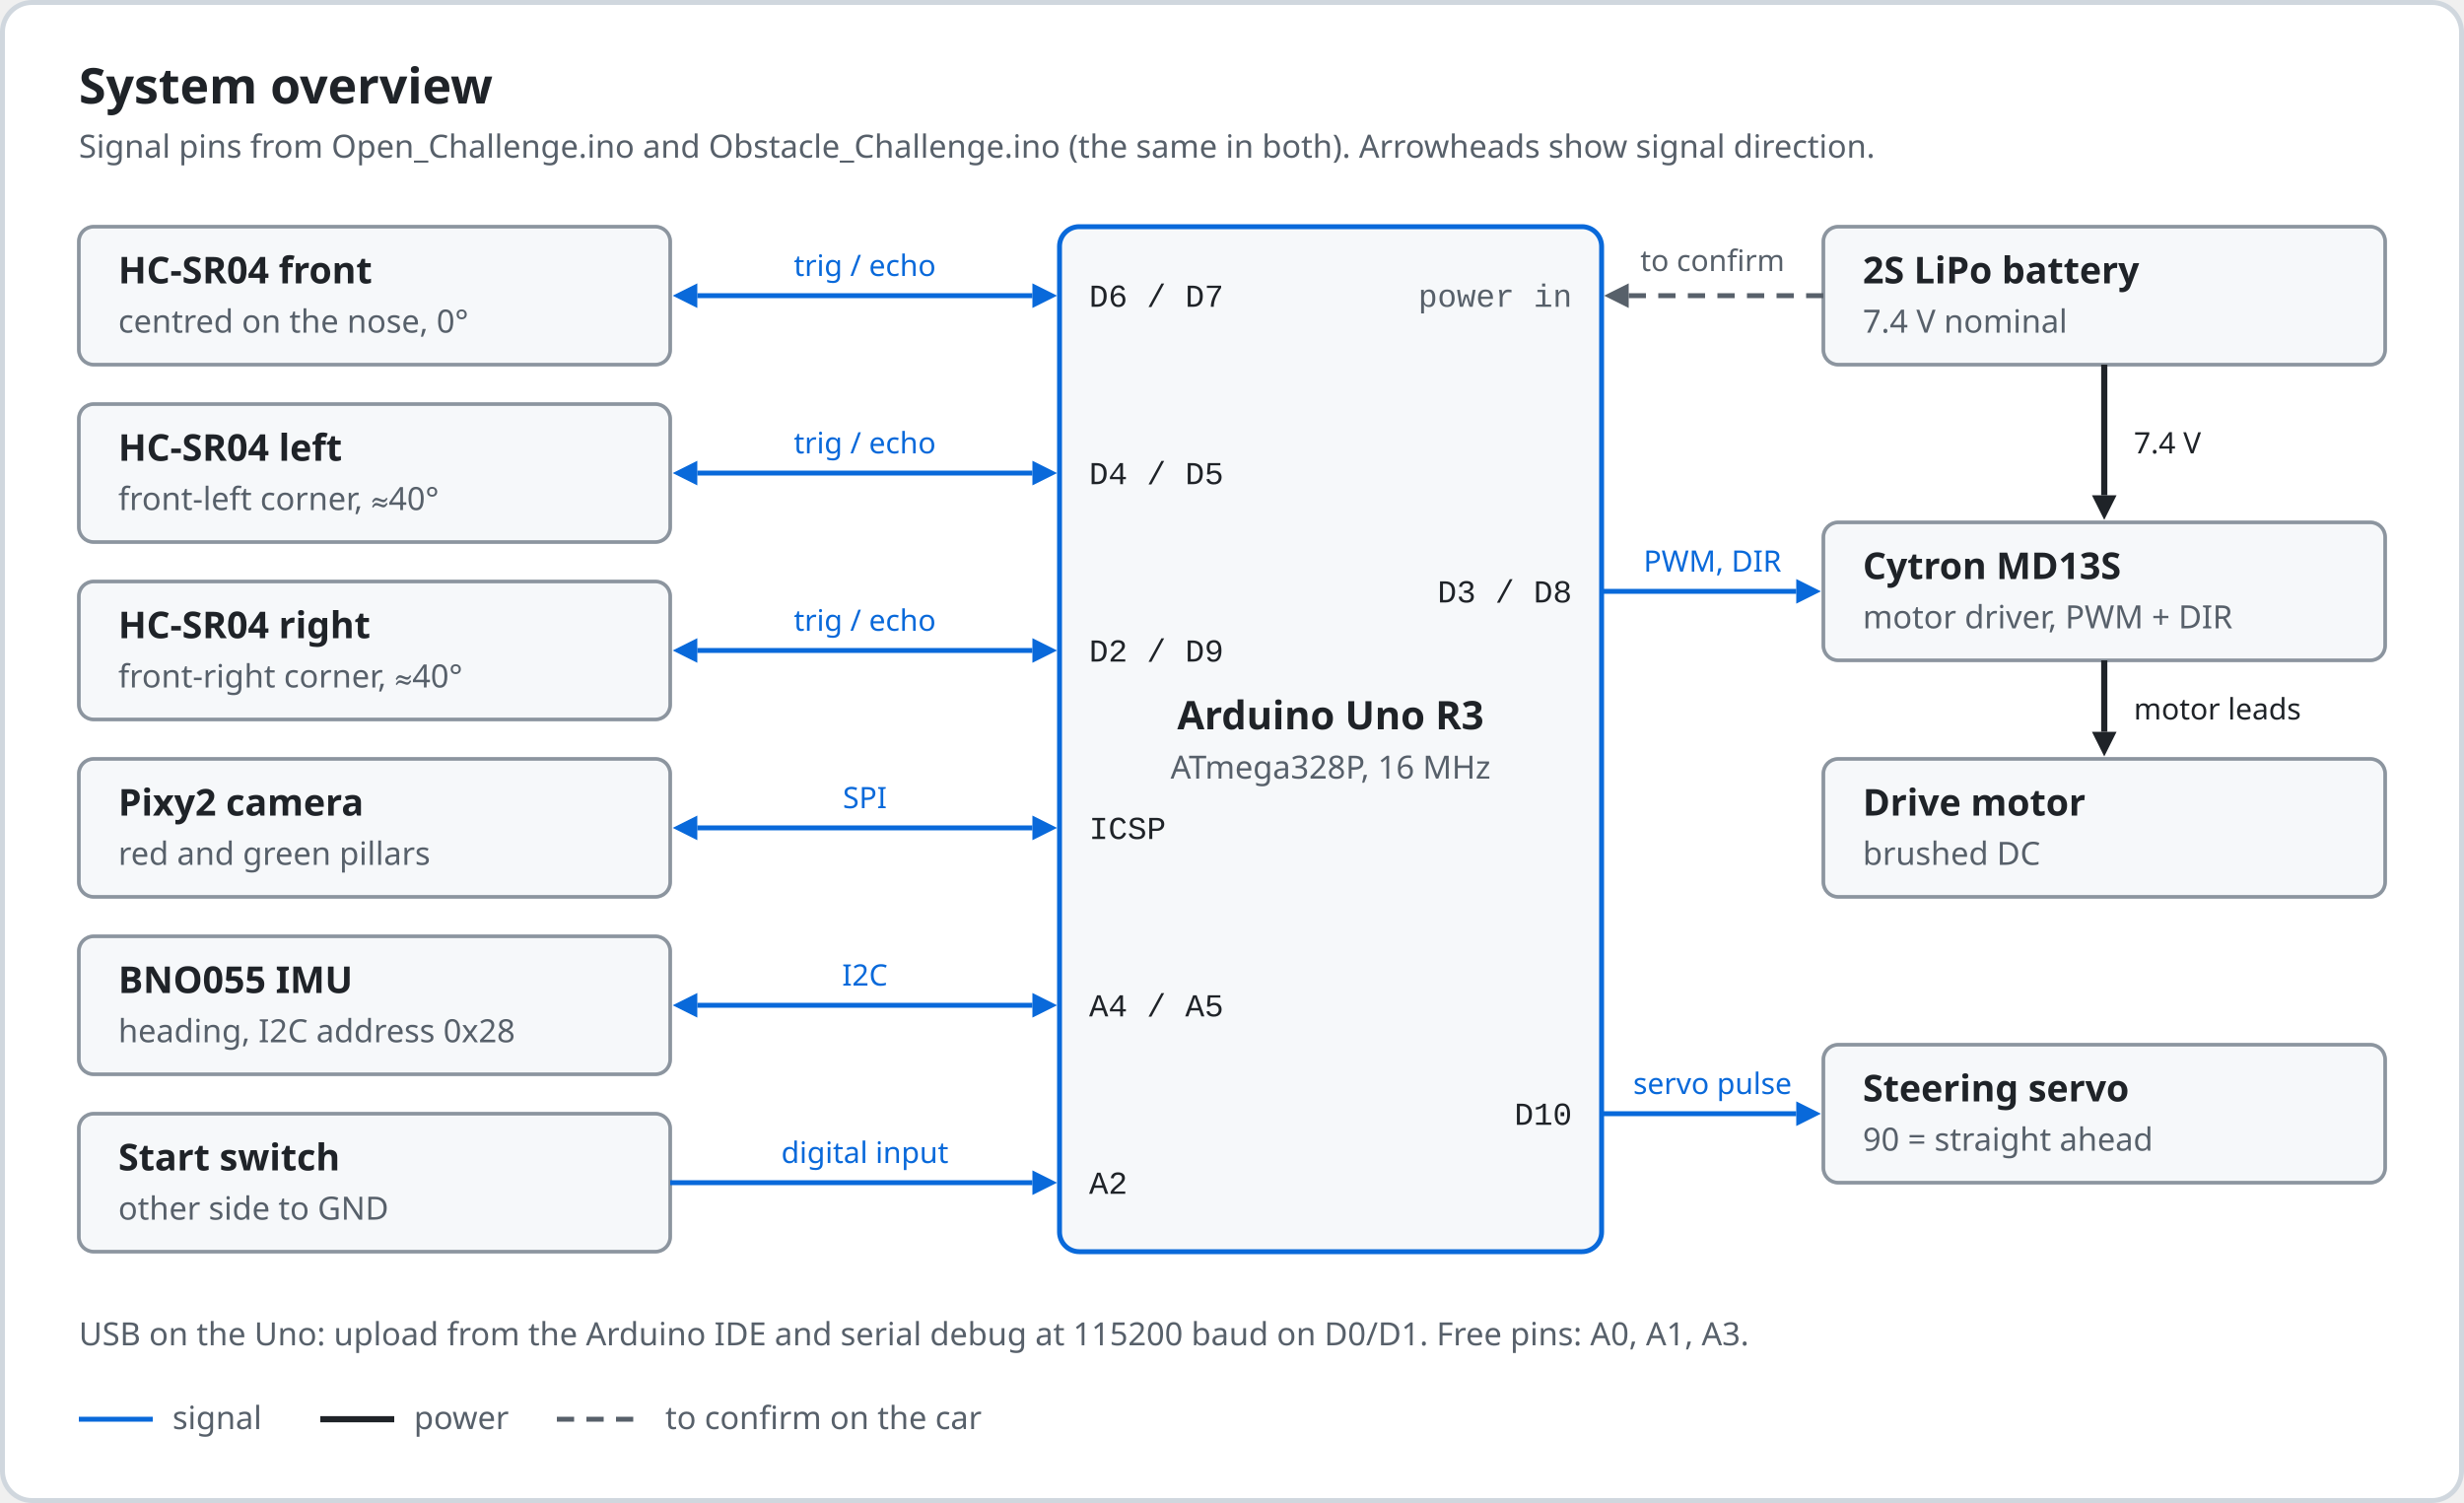
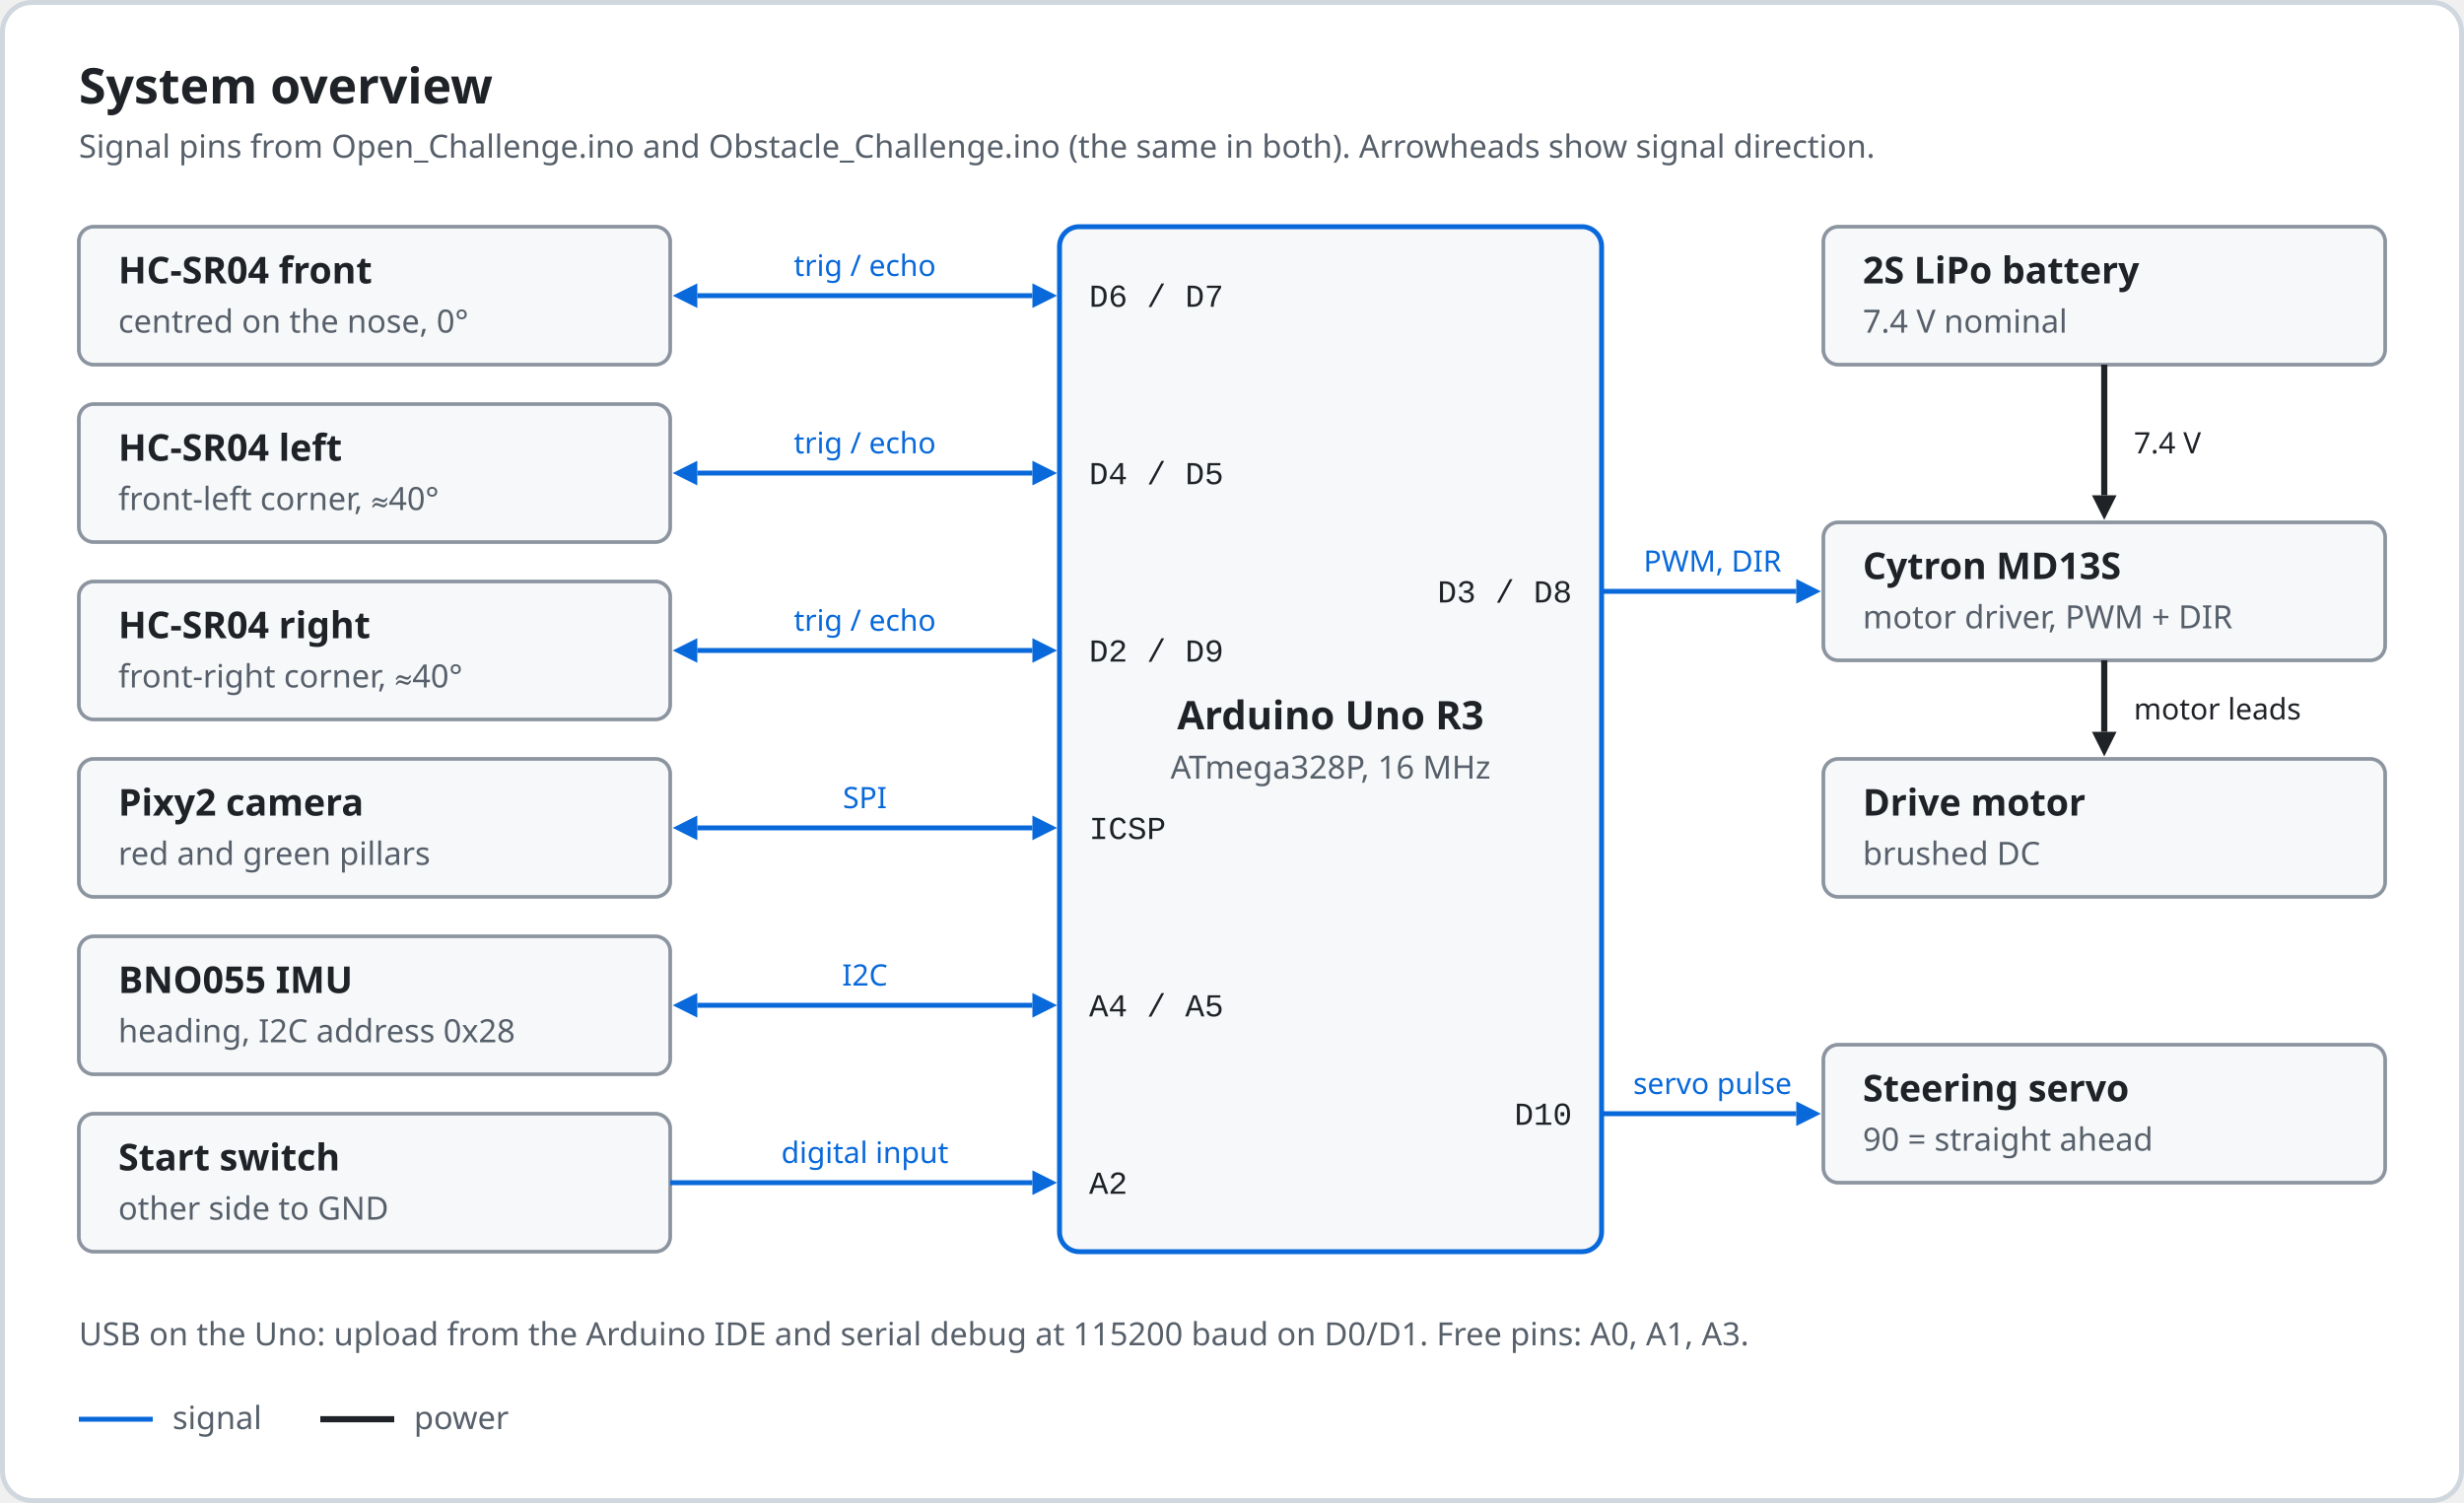
<svg xmlns="http://www.w3.org/2000/svg" width="1000" height="610" viewBox="0 0 1000 610" role="img" aria-labelledby="t d">
  <style>
    text { font-family: -apple-system, BlinkMacSystemFont, "Segoe UI", "Noto Sans", Helvetica, Arial, sans-serif; fill: #1f2328; }
    .title { font-size: 20px; font-weight: 600; }
    .name { font-size: 15px; font-weight: 600; }
    .sub { font-size: 13px; fill: #57606a; }
    .pin { font-family: ui-monospace, SFMono-Regular, Consolas, "Liberation Mono", Menlo, monospace; font-size: 13px; }
    .lab { font-size: 12px; fill: #0969da; }
    .labg { font-size: 12px; fill: #57606a; }
    .box { fill: #f6f8fa; stroke: #8c959f; stroke-width: 1.5; }
    .mcu { fill: #f6f8fa; stroke: #0969da; stroke-width: 2; }
    .sig { stroke: #0969da; stroke-width: 2; fill: none; }
    .pwr { stroke: #1f2328; stroke-width: 2.5; fill: none; }
-     .tbc { stroke: #57606a; stroke-width: 2; stroke-dasharray: 7 5; fill: none; }
    .ha { fill: #0969da; }
    .hp { fill: #1f2328; }
-     .hg { fill: #57606a; }
  </style>
  <rect x="1" y="1" width="998" height="608" rx="12" fill="#ffffff" stroke="#d0d7de" stroke-width="2" />
  <text class="title" x="32" y="42">System overview</text>
  <text class="sub" x="32" y="64">Signal pins from Open_Challenge.ino and Obstacle_Challenge.ino (the same in both). Arrowheads show signal direction.</text>
  <rect class="box" x="32" y="92" width="240" height="56" rx="6" />
  <text class="name" x="48" y="115">HC-SR04 front</text>
  <text class="sub" x="48" y="135">centred on the nose, 0°</text>
  <rect class="box" x="32" y="164" width="240" height="56" rx="6" />
  <text class="name" x="48" y="187">HC-SR04 left</text>
  <text class="sub" x="48" y="207">front-left corner, ≈40°</text>
  <rect class="box" x="32" y="236" width="240" height="56" rx="6" />
  <text class="name" x="48" y="259">HC-SR04 right</text>
  <text class="sub" x="48" y="279">front-right corner, ≈40°</text>
  <rect class="box" x="32" y="308" width="240" height="56" rx="6" />
  <text class="name" x="48" y="331">Pixy2 camera</text>
  <text class="sub" x="48" y="351">red and green pillars</text>
  <rect class="box" x="32" y="380" width="240" height="56" rx="6" />
  <text class="name" x="48" y="403">BNO055 IMU</text>
  <text class="sub" x="48" y="423">heading, I2C address 0x28</text>
  <rect class="box" x="32" y="452" width="240" height="56" rx="6" />
  <text class="name" x="48" y="475">Start switch</text>
  <text class="sub" x="48" y="495">other side to GND</text>
  <line class="sig" x1="283" y1="120" x2="419" y2="120" />
  <polygon class="ha" points="273,120 283,115 283,125" />
  <polygon class="ha" points="429,120 419,115 419,125" />
  <text class="lab" x="351" y="112" text-anchor="middle">trig / echo</text>
  <line class="sig" x1="283" y1="192" x2="419" y2="192" />
  <polygon class="ha" points="273,192 283,187 283,197" />
  <polygon class="ha" points="429,192 419,187 419,197" />
  <text class="lab" x="351" y="184" text-anchor="middle">trig / echo</text>
  <line class="sig" x1="283" y1="264" x2="419" y2="264" />
  <polygon class="ha" points="273,264 283,259 283,269" />
  <polygon class="ha" points="429,264 419,259 419,269" />
  <text class="lab" x="351" y="256" text-anchor="middle">trig / echo</text>
  <line class="sig" x1="283" y1="336" x2="419" y2="336" />
  <polygon class="ha" points="273,336 283,331 283,341" />
  <polygon class="ha" points="429,336 419,331 419,341" />
  <text class="lab" x="351" y="328" text-anchor="middle">SPI</text>
  <line class="sig" x1="283" y1="408" x2="419" y2="408" />
  <polygon class="ha" points="273,408 283,403 283,413" />
  <polygon class="ha" points="429,408 419,403 419,413" />
  <text class="lab" x="351" y="400" text-anchor="middle">I2C</text>
  <line class="sig" x1="272" y1="480" x2="419" y2="480" />
  <polygon class="ha" points="429,480 419,475 419,485" />
  <text class="lab" x="351" y="472" text-anchor="middle">digital input</text>
  <rect class="mcu" x="430" y="92" width="220" height="416" rx="8" />
  <text class="pin" x="442" y="124.5">D6 / D7</text>
  <text class="pin" x="442" y="196.5">D4 / D5</text>
  <text class="pin" x="442" y="268.5">D2 / D9</text>
  <text class="pin" x="442" y="340.5">ICSP</text>
  <text class="pin" x="442" y="412.5">A4 / A5</text>
  <text class="pin" x="442" y="484.5">A2</text>
  <text class="name" x="540" y="296" text-anchor="middle" style="font-size:16px">Arduino Uno R3</text>
  <text class="sub" x="540" y="316" text-anchor="middle">ATmega328P, 16 MHz</text>
-   <text class="pin" x="638" y="124.5" text-anchor="end" style="fill:#57606a">power in</text>
  <text class="pin" x="638" y="244.5" text-anchor="end">D3 / D8</text>
  <text class="pin" x="638" y="456.5" text-anchor="end">D10</text>
  <rect class="box" x="740" y="92" width="228" height="56" rx="6" />
  <text class="name" x="756" y="115">2S LiPo battery</text>
  <text class="sub" x="756" y="135">7.4 V nominal</text>
  <rect class="box" x="740" y="212" width="228" height="56" rx="6" />
  <text class="name" x="756" y="235">Cytron MD13S</text>
  <text class="sub" x="756" y="255">motor driver, PWM + DIR</text>
  <rect class="box" x="740" y="308" width="228" height="56" rx="6" />
  <text class="name" x="756" y="331">Drive motor</text>
  <text class="sub" x="756" y="351">brushed DC</text>
  <rect class="box" x="740" y="424" width="228" height="56" rx="6" />
  <text class="name" x="756" y="447">Steering servo</text>
  <text class="sub" x="756" y="467">90 = straight ahead</text>
-   <line class="tbc" x1="740" y1="120" x2="661" y2="120" />
-   <polygon class="hg" points="651,120 661,115 661,125" />
-   <text class="labg" x="695" y="110" text-anchor="middle">to confirm</text>
  <line class="sig" x1="650" y1="240" x2="729" y2="240" />
  <polygon class="ha" points="739,240 729,235 729,245" />
  <text class="lab" x="695" y="232" text-anchor="middle">PWM, DIR</text>
  <line class="sig" x1="650" y1="452" x2="729" y2="452" />
  <polygon class="ha" points="739,452 729,447 729,457" />
  <text class="lab" x="695" y="444" text-anchor="middle">servo pulse</text>
  <line class="pwr" x1="854" y1="148" x2="854" y2="201" />
  <polygon class="hp" points="854,211 849,201 859,201" />
  <text class="labg" x="866" y="184" style="fill:#1f2328">7.4 V</text>
  <line class="pwr" x1="854" y1="268" x2="854" y2="297" />
  <polygon class="hp" points="854,307 849,297 859,297" />
  <text class="labg" x="866" y="292" style="fill:#1f2328">motor leads</text>
  <text class="sub" x="32" y="546">USB on the Uno: upload from the Arduino IDE and serial debug at 115200 baud on D0/D1. Free pins: A0, A1, A3.</text>
  <line class="sig" x1="32" y1="576" x2="62" y2="576" />
  <text class="sub" x="70" y="580">signal</text>
  <line class="pwr" x1="130" y1="576" x2="160" y2="576" />
  <text class="sub" x="168" y="580">power</text>
-   <line class="tbc" x1="226" y1="576" x2="262" y2="576" />
-   <text class="sub" x="270" y="580">to confirm on the car</text>
</svg>
